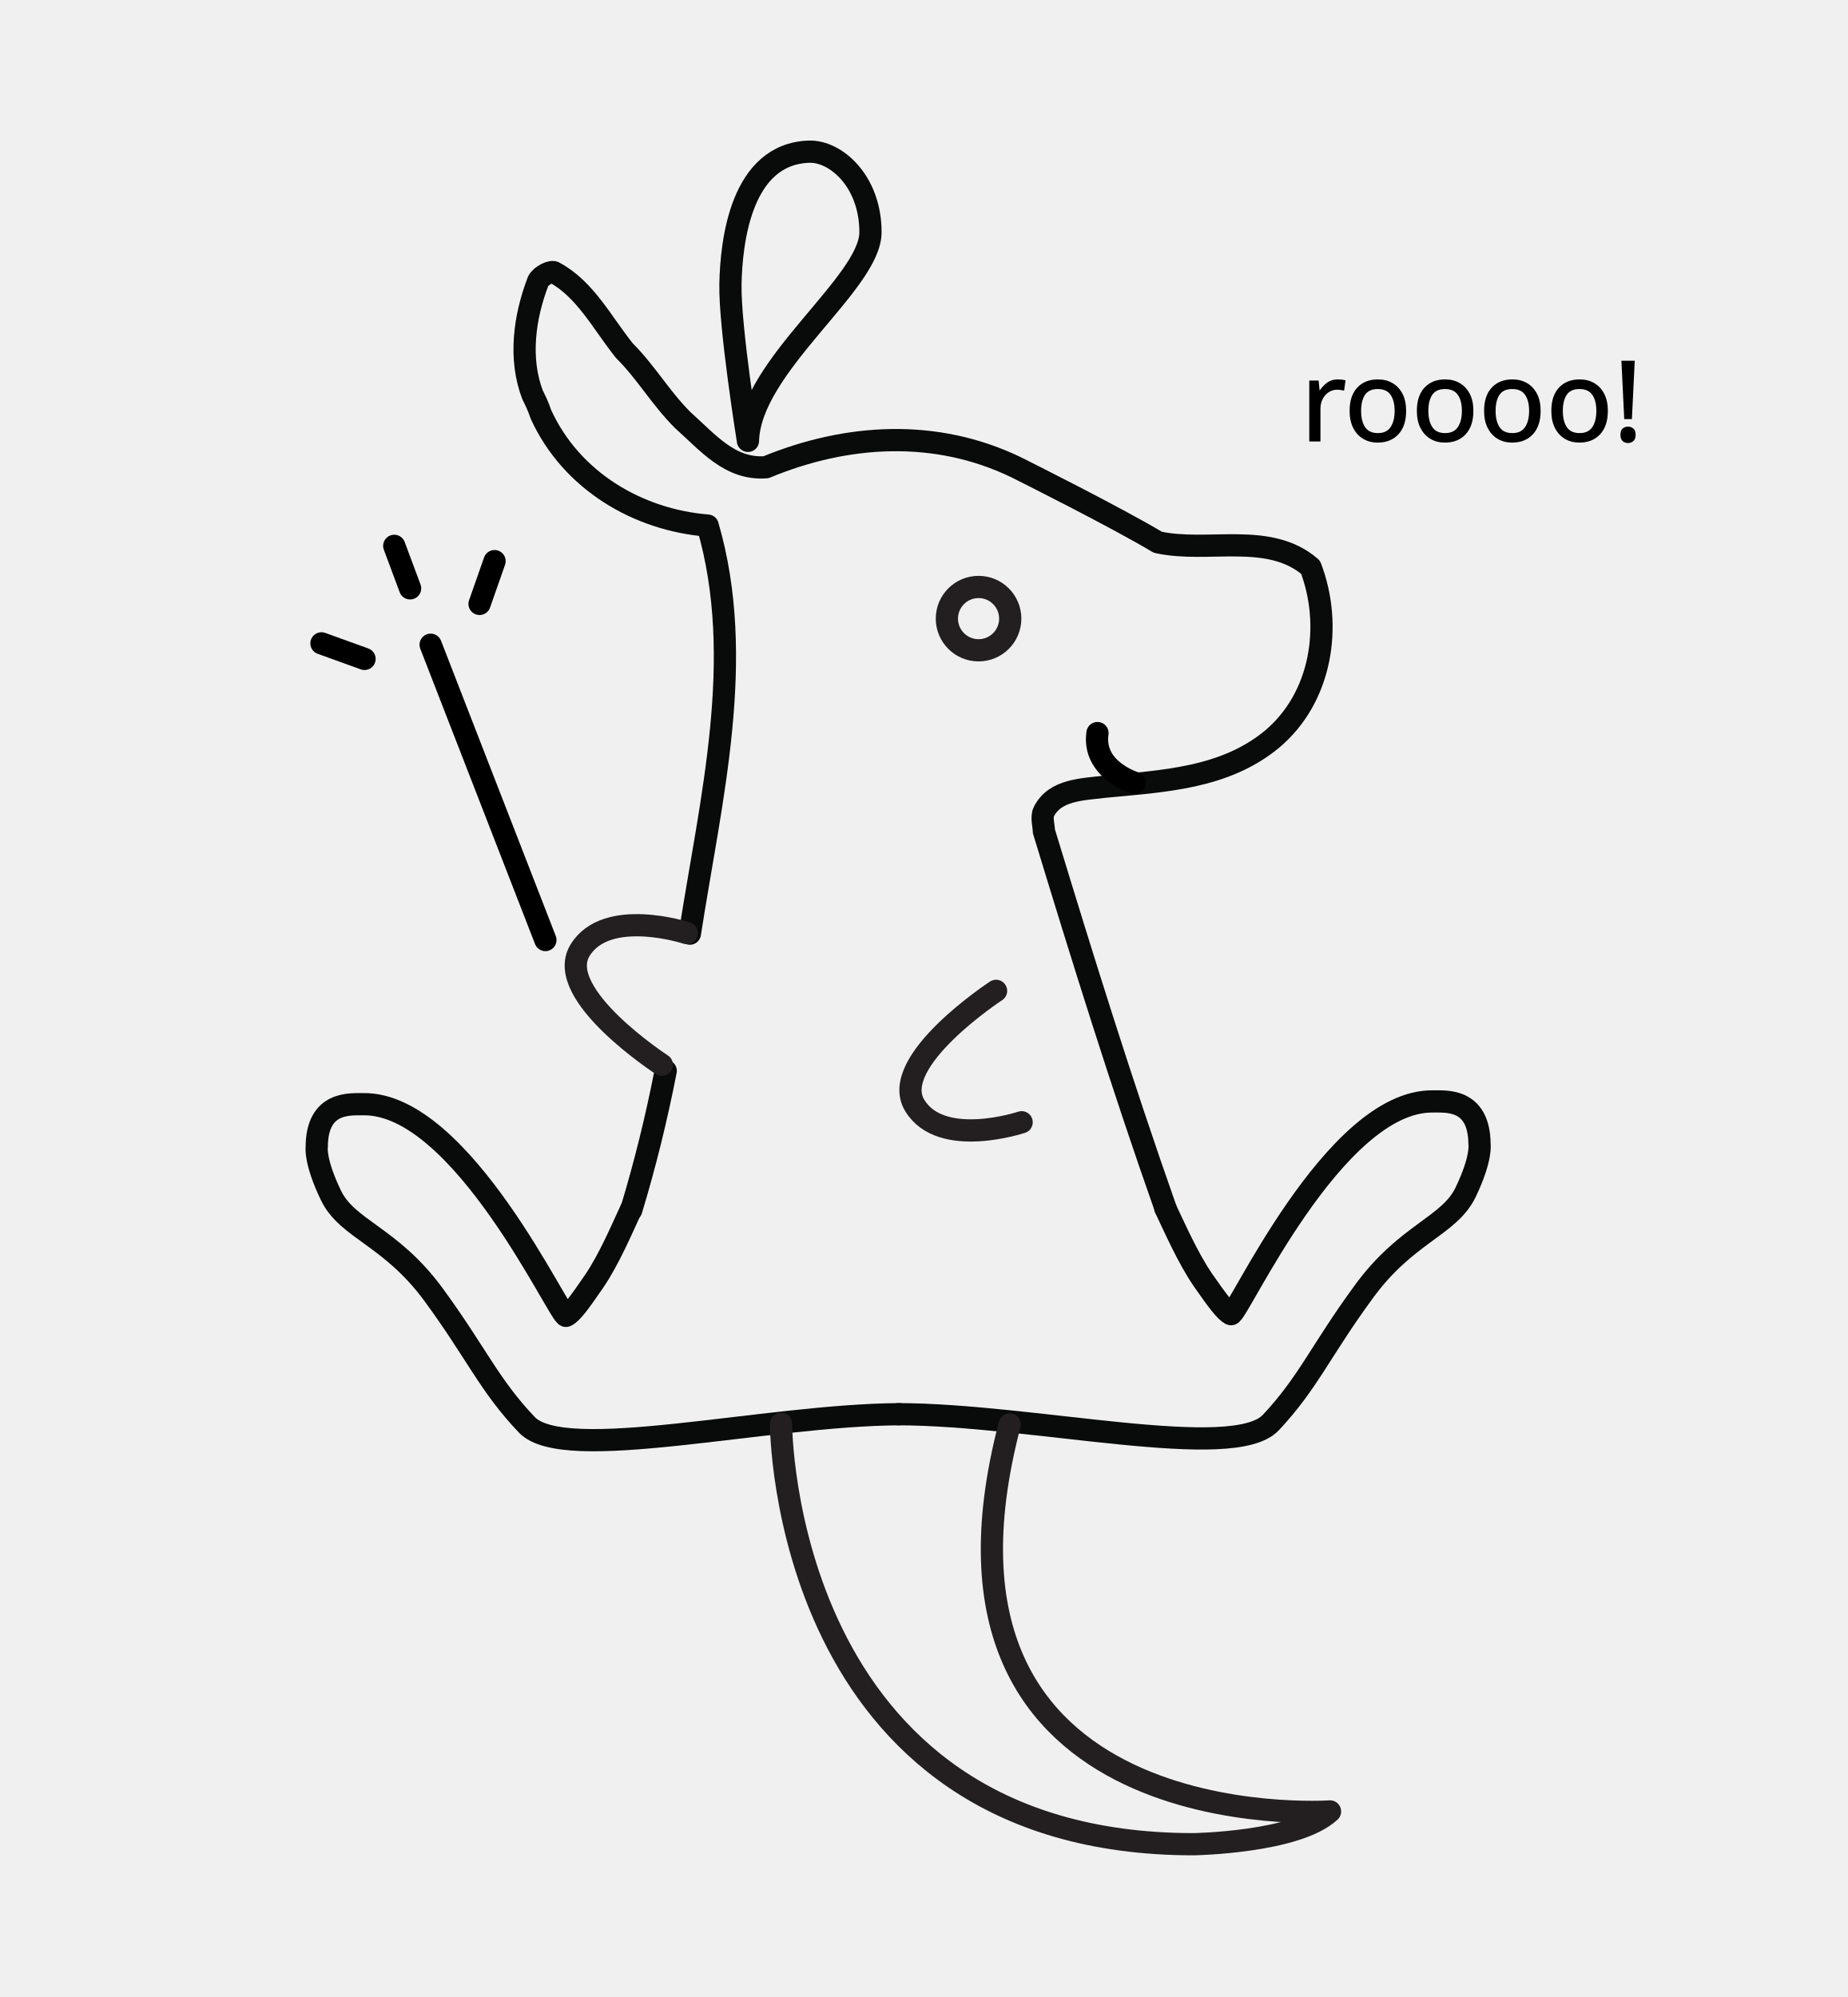
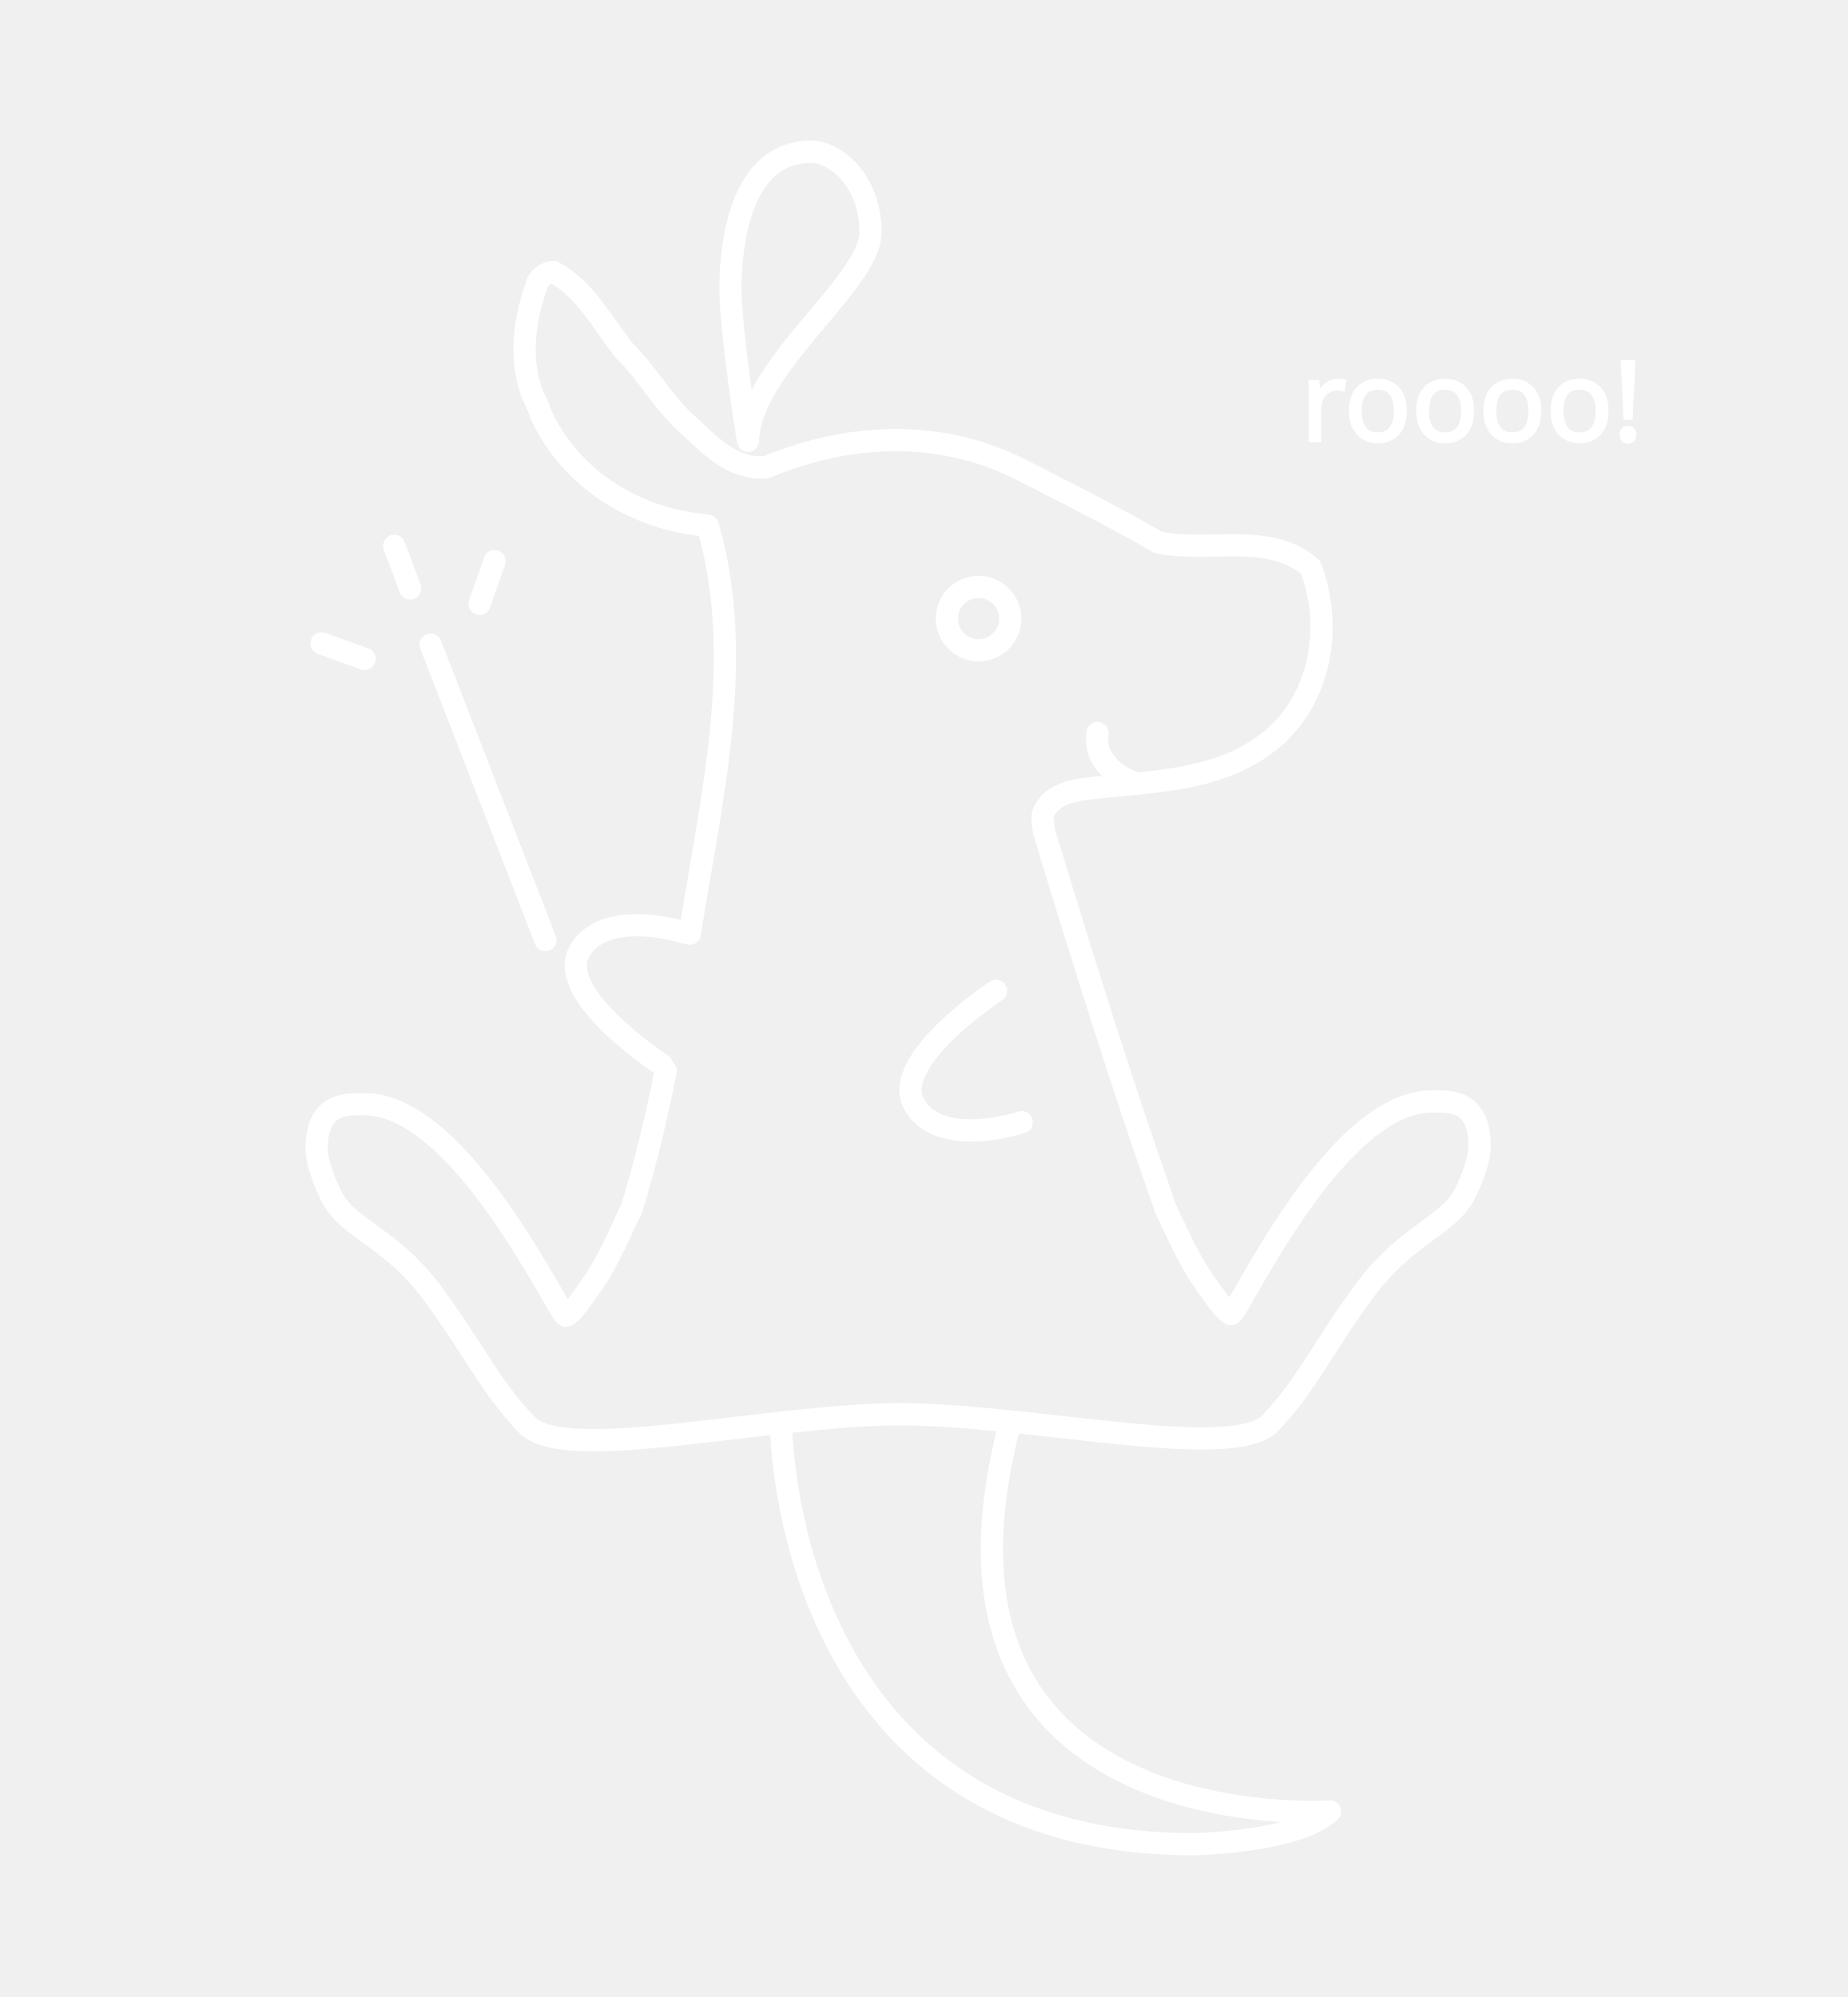
<svg xmlns="http://www.w3.org/2000/svg" version="1.1" id="Layer_1" x="0px" y="0px" viewBox="0 0 664.9 718.9" style="enable-background:new 0 0 664.9 718.9;" xml:space="preserve">
  <style type="text/css">
	.st0{display:none;}
	.st1{display:inline;fill:#2EC4FF;}
- 	.st2{fill:none;stroke:#090A0A;stroke-width:8;stroke-linecap:round;stroke-linejoin:round;stroke-miterlimit:10;}
- 	.st3{fill:none;stroke:#231F20;stroke-width:8;stroke-linecap:round;stroke-linejoin:round;stroke-miterlimit:10;}
- 	.st4{fill:#FFFFFF;stroke:#000000;stroke-width:8;stroke-linecap:round;stroke-linejoin:round;stroke-miterlimit:10;}
- 	.st5{fill:#FFFFFF;stroke:#000000;stroke-width:8;stroke-linecap:round;stroke-miterlimit:10;}
- 	.st6{stroke:#000000;stroke-width:0.5;stroke-miterlimit:10;}
- 	.st7{font-family:'Ubuntu-BoldItalic';}
- 	.st8{font-size:40px;}
+ 	.st2{fill:none;stroke:#FFFFFF;stroke-width:8;stroke-linecap:round;stroke-linejoin:round;stroke-miterlimit:10;}
+ 	.st3{fill:#FFFFFF;stroke:#FFFFFF;stroke-width:8;stroke-linecap:round;stroke-linejoin:round;stroke-miterlimit:10;}
+ 	.st4{fill:none;stroke:#FFFFFF;stroke-width:8;stroke-linecap:round;stroke-miterlimit:10;}
+ 	.st5{fill:#FFFFFF;stroke:#FFFFFF;stroke-miterlimit:10;}
+ 	.st6{font-family:'Ubuntu-BoldItalic';}
+ 	.st7{font-size:40px;}
</style>
  <g id="Roo" class="st0">
-     <path class="st1" d="M104,622c1.3-2.4,2.8-2.5,5-2c2.6,0.6,5.3,1.1,7.9,1.3c4.5,0.3,9,0.3,13.6,0.5c9.5,0.5,18.5-1.2,27.6-2.7   c1.5-0.2,3-0.5,4.6-0.6c6.9-0.5,12.9-2.8,18.8-5.4c3.7-1.7,7.9-3,11.1-5.1c6.1-4,12.5-8.1,17.3-12.9c8.1-8,14.7-16.8,20.3-26   c1.7-2.7,5.1-4.9,6.4-7.9c2.5-5.6,6.9-10.7,7.8-16.7c0.3-1.9,1.6-3.7,2-5.7c0.7-3.5,0.9-7.1,1.4-10.6c0.2-1.3,1.1-2.5,1.3-3.8   c0.2-1.3,0.1-2.7,0.1-4c0.2-6,1.1-12.1,0.6-18.1c-0.9-11.5-2.6-23-3.9-34.5c-0.2-2.1-0.3-4.3-0.4-6.4c-0.1-1.8-0.9-2.7-3.8-2.4   c-9,0.9-18.3,0.9-27.1,2.5c-11.8,2.1-23.8,2.8-35.7,3.8c-5,0.4-9.9,1.3-14.8,2c-5.7,0.9-10.7-0.9-13.6-5.1c-3-4.6-5.5-9.4-8.6-13.9   c-2.9-4.2-6.4-8.1-9.5-12.1c-4.6-6-8.9-12.1-13.5-18c-1.9-2.5-3.9-4.9-6.2-7.1c-8.4-8.2-17.3-16-25.2-24.4   c-4.4-4.6-8.2-9.9-10.4-15.3c-2.8-6.8-1.6-13.8,3.1-20.2c2.9-3.9,7.1-5.9,13.2-3.8c0.7,0.3,1.6,0.4,2.4,0.3   c6.5-0.2,10.1,3.2,13.6,6.3c6,5.3,11.8,10.9,17.2,16.6c3.5,3.7,6.2,8,9.2,12c7.2,9.4,14.4,18.7,21.5,28.1c2.4,3.1,4.7,6.3,7.4,9.9   c2.9-5.7,6-10.8,8-16.2c3.1-8.5,5.3-17.3,8.2-25.9c3.3-9.4,7.4-18.7,10.4-28.2c3.3-10.4,5.5-21,8.5-31.5   c3.9-13.6,8.3-27.2,12.1-40.9c1.7-6.4,1.9-13.1,3.5-19.5c2.6-10.1,3.2-20.3,3.6-30.5c0.4-10.8,1.9-21.5,2.3-32.2   c0.3-7.2-0.6-14.4-0.8-21.6c-0.3-7.3-0.5-14.6-0.8-21.8c-0.2-4.9-0.7-9.9-1.1-14.6c-4.7-0.8-9.6-1.1-14-2.4   c-6.8-2-14.1-3.9-19.7-7.2c-8.2-4.8-14.5-11.1-19.5-18.1c-9.5-13.2-11.9-27.2-8.7-41.9c0.7-3,0.5-6,1-9c0.4-2.9,1.1-5.8,2-8.6   c0.2-0.5,2.3-1.2,3.1-1c1.6,0.5,3,1.4,4.1,2.4c4.2,4,8.4,8.1,12.4,12.3c6.6,6.7,12.9,13.6,19.5,20.2c4.4,4.4,9.4,8.4,13.9,12.8   c4.1,3.9,7.8,8,11.7,12c0.1,0.1,0.2,0.3,0.3,0.5c4.3,6,9.3,7.2,17.5,4.1c13.1-5,27-7.2,41.8-6.4c4.5,0.3,9.1,0.3,13.6,0.6   c9.6,0.6,17.8,4.2,26.2,7.3c6.6,2.4,13.1,4.9,19.5,7.7c2.6,1.1,4.7,2.9,7,4.4c4.2,2.7,8.3,5.5,12.7,8.1c4.1,2.4,8.2,5,12.9,6.5   c5.1,1.7,10.9,2.6,16.5,3.3c9.4,1.1,19,1.4,28.4,2.8c5.1,0.7,11.2,1.4,13.7,5.6c1.3,2.3,1.8,5,2,7.6c0.4,4.4,1,8.9,0.3,13.3   c-0.8,5.3-2.5,10.6-4.3,15.9c-1.3,3.6-2.9,7.3-5.3,10.6c-4.9,7-11.4,13.2-20.9,17c-6.1,2.4-12.7,4.1-19.2,5.6   c-7.9,1.9-15.9,3.4-24,4.8c-4.2,0.7-8.5,0.9-12.8,1.3c-0.8,0.1-1.7,0-2.5,0c-7.8,0.3-8.6,1-7.2,6.6c3.3,13.3,6.4,26.5,10,39.8   c1.7,6.4,4.5,12.7,6.6,19.1c1.3,3.9,1.9,8,3.5,11.9c5.5,13.1,7.3,26.8,11.5,40.1c0.8,2.5,1.8,5,2.6,7.5c0.8,2.9,1.2,5.9,2.3,8.7   c2.4,6.2,5.1,12.4,7.6,18.6c3,7.4,5.7,14.8,10.7,21.7c2.7,3.7,4.4,7.8,6.7,11.7c1.1,1.8,2.7,3.5,4.1,5.2c0.4,0,0.8,0,1.2,0   c2.5-4.9,5-9.8,7.5-14.7c2.2-4.3,4-8.8,6.8-12.8c4.8-6.9,9.9-13.8,15.8-20.2c6.2-6.7,13.1-13,20.4-19c3-2.4,7.7-3.7,11.6-5.5   c1.9-0.8,3.9-1.7,6-2.2c6.6-1.6,11.9-0.3,16.1,3.8c3.1,3,4.5,6.1,3.5,9.9c-1,4-1.2,8.1-2,12.1c-1.6,7.5-7,13.6-13.5,19.3   c-6.4,5.7-13.4,11.1-19.1,17.1c-5.3,5.5-9.4,11.7-13.8,17.7c-7,9.4-13.8,18.8-20.6,28.2c-1,1.3-2,2.6-2.9,3.9   c-2.4,3.5-6.8,5-11.7,5.1c-7.4,0.2-14.9,0.1-22.3-0.3c-18.1-1.1-36.1-2.5-54.2-3.8c-0.5,0-0.9,0.1-1.8,0.2   c-0.5,5.3-1.3,10.6-1.6,15.9c-0.4,9.8-1,19.5-3.5,29.1c-2.4,9.3-4.1,18.7-6.8,28c-1.6,5.8-3.9,11.6-6.8,17.1   c-3.6,6.9-7.7,13.8-12.5,20.2c-4.4,5.8-10.2,11-15.1,16.6c-5.3,6-13.3,10.1-19.9,15.2c-4.4,3.4-9,6.7-13.7,9.9   c-1.9,1.3-4.3,2.1-6.6,3.1c-7,3-14,6-21.2,8.8c-6.3,2.5-12.6,4.9-19.1,6.9c-14.5,4.6-29.7,6.7-45.6,5.8c-5.6-0.3-11.2,0.2-16.8,0.3   c-2.9,0.1-5.7-0.1-7.8-1.9c-0.6-0.5-1.6-0.8-2.5-1c-4.8-1.3-9.8-2.2-14.3-3.8C114.2,627.1,109.1,624.4,104,622z M219.8,133.4   c0.4,0.1,0.8,0.1,1.2,0.2c0.5,4.7,1.1,9.4,1.4,14.2c0.3,3.7,0.1,7.5,0.4,11.2c0.5,7.5,1.3,15,1.7,22.5c0.3,4.3,0,8.7,0.1,13   c0,2,0.4,4.1,0.3,6.1c-0.4,4.2-5.4,53.2-6.2,56.9c-1.2,5.7-2.8,11.3-4,17c-1.3,5.7-1.9,11.6-3.5,17.2c-3.3,11.6-7.1,23.2-10.5,34.8   c-1.4,4.6-2.2,9.3-3.7,13.8c-2.7,8.4-5.6,16.7-8.4,25.1c-1.5,4.5-2.6,9.1-4,13.7c-0.9,3.1-2.6,6.2-2.8,9.3   c-0.3,4.4-2.4,8.4-4.1,12.4c-2.1,4.8-4.5,9.4-6.6,14.2c-1.5,3.3-2.6,6.7-3.9,10.1c-0.3,0.1-0.7,0.1-1,0.2c-0.9-1.3-1.7-2.6-2.6-3.8   c-3.7-5-7.5-10-11.2-15c-6.2-8.2-12.6-16.4-18.8-24.7c-7.5-10-15.4-19.8-26.7-27.8c-5.2-3.7-11.4-5.8-18.6-5.5   c-1.8,0.1-4.2,1.1-5.3,2.2c-5.5,5.7-6.1,12.2-4.6,18.9c0.5,2.4,1.8,4.8,3.4,6.9c3,3.8,6.5,7.3,9.8,11c2.6,2.8,5.1,5.7,8,8.4   c3.3,3,6.9,5.8,10.3,8.7c5.5,4.8,10.3,9.8,13.8,15.7c3,5.1,7.4,9.6,11,14.6c5.6,7.8,11,15.7,16.4,23.7c3.2,4.8,6.6,6.4,13.7,5.5   c5.4-0.6,10.6-2.1,15.9-2.6c9.3-0.9,18.8-1.3,28.2-2.2c5.8-0.5,11.5-1.6,17.2-2.1c11.3-1,22.7-1.8,34-2.6c3.9-0.3,7.9-0.6,11.8-0.6   c9.6,0,19.1,0.2,28.7,0.4c7.1,0.1,14.2,0.1,21.3,0.5c6.3,0.4,12.5,1.3,18.8,1.8c9.8,0.8,19.6,1.6,29.4,2.3   c14.3,0.9,28.6,2.1,43,1.3c4.3-0.2,8-1.3,10.2-4.2c2.1-2.7,4-5.4,6-8.1c4.2-6,8.2-12,12.5-17.9c3.9-5.4,7.6-10.8,12-16   c4.6-5.5,9.7-10.7,14.9-15.8c4.3-4.2,9.6-7.9,13.9-12.1c7.6-7.3,9.2-16.2,11.2-24.9c0.6-2.6,0-5.6-1.4-8   c-3.2-5.3-12.6-7.5-20.2-4.8c-8,2.8-14.9,6.8-20.1,12.3c-1.9,2-3.8,4.1-6.2,5.8c-5.3,3.5-8.5,8.1-11.6,12.6   c-2.7,4-4.9,8.2-7.4,12.3c-4.1,6.8-8.4,13.4-12.4,20.2c-1.8,3.1-2.9,6.4-4.5,9.5c-0.9,1.8-2.1,2.7-4.1,0.5c-1.9-2.1-4.4-3.9-6-6.2   c-3-4.4-5.7-9-8.1-13.6c-3.7-7.2-7.3-14.4-10.5-21.7c-2.6-5.9-4.7-12-6.5-18c-2.5-8.3-4.4-16.7-6.9-25c-3.1-10.1-6.6-20.1-9.9-30.2   c-2.2-6.8-4.1-13.7-6.1-20.6c-2.1-7.2-4.4-14.3-6.4-21.5c-1.8-6.2-3.4-12.5-5.1-18.8c-1.3-4.8-2.5-9.6-3.7-14.4   c-0.6-2.6,0.8-4.5,3.5-4.7c4-0.2,8.1-0.2,12.2-0.6c7.9-0.8,15.8-1.5,23.5-2.7c6.7-1.1,13.2-2.7,19.8-4.3c12.2-3,22.4-8.5,28.5-16.7   c4.9-6.7,7.6-14.4,10.1-21.8c2.5-7.5,1.3-15.2,0.4-22.8c-0.4-3.7-2.1-6.9-7.2-8.1c-5.5-1.2-11.2-2.3-16.9-2.8   c-9.7-0.8-19.4-1-28.9-3.1c-11-2.4-18.6-8.2-27-13.2c-8.5-5.1-16.7-10.3-26.9-13.6c-7-2.2-13.6-5-20.6-7.1c-3.3-1-7.2-1.1-10.9-1.3   c-7.6-0.5-15.2-1.4-22.7-0.9c-7.4,0.5-14.6,2.3-21.8,4c-4.6,1.1-8.8,2.9-13.2,4.5c-2.3,0.8-7.3,0.4-9.3-0.9   c-6.1-3.9-10.5-8.8-14.7-13.9c-2.2-2.6-5-4.9-7.4-7.4c-6.3-6.6-12.4-13.3-18.8-19.9c-3.2-3.3-6.8-6.4-10.2-9.5   c-5-4.7-10.1-9.4-15.4-14.4c-0.7,1.9-1.5,3.3-1.7,4.7c-0.9,5.9-2,11.9-2.4,17.8c-0.4,6.1-0.8,12.3,0.2,18.3c1.4,8.3,6,16,12.8,22.5   c7.1,6.8,14.6,13.7,26.7,16.1c0.6,0.1,1.2,0.6,1.8,0.8c3.2,0.9,6.5,1.9,9.8,2.7c1.3,0.3,3,0,4.1,0.5   C216.3,135.3,218.1,135,219.8,133.4z M117,624.5c0,0.4,0,0.7,0,1.1c7.4,3.5,16,4.9,24.3,6.2c8.2,1.3,16.8,1.5,25.3,1.8   c10.2,0.3,20.4-0.2,30.2-3c7-2,14-3.7,21.1-5.6c0.4-0.1,0.9-0.3,1.3-0.5c4-1.8,7.9-3.6,12-5.3c4.3-1.8,9.1-3.2,13.1-5.4   c6.7-3.8,12.7-8.1,19.2-12.1c9.1-5.7,18.1-11.4,24.9-18.8c4.9-5.3,10.6-10.4,14.6-16.1c4.6-6.6,8.2-13.6,11.5-20.6   c5-10.6,8.7-21.6,10.4-32.8c1.6-10.1,2.6-20.2,3.6-30.4c0.7-7.6,1-15.2,1.5-22.8c0.1-1.6-0.5-2.5-2.9-2.5   c-5.1-0.1-10.2-0.3-15.3-0.5c-1.9-0.1-3.8-0.3-5.7-0.3c-13.4,0.2-26.7,0.4-40,0.6c-5,0.1-10,0.1-15,0.2c-1.7,0-2.6,0.4-2.5,1.9   c0.4,4.4,0.7,8.8,1,13.3c0.9,13,1.8,26.1,2.5,39.1c0.7,12.4-1.7,24.6-6.7,36.5c-2.2,5.3-4.6,10.7-7.8,15.7   c-4.4,6.8-9.8,13.2-14.7,19.7c-6.5,8.8-13.9,17.1-24.7,23.3c-5.1,2.9-9.3,6.4-15.5,8.5c-9.2,3.2-19.1,4.1-28.6,6.1   c-2.7,0.6-5.6,0.3-8.4,0.5c-7.4,0.4-14.8,0.9-22.1,1.4C121.2,623.7,119.1,624.2,117,624.5z" />
-     <path class="st1" d="M231.4,107.3c-0.9-2.4-1.8-4-2.1-5.6c-1.4-7.5-3.2-15.1-3.7-22.6c-0.7-9.5-0.7-19-0.1-28.5   c0.3-5.4,2.2-10.8,3.7-16.2c1.5-5.4,3.5-10.8,5.1-16.2c1.1-3.6,4.7-5.8,8.4-7.6c5.9-2.9,16.7-1.5,22,1.9   c10.3,6.7,12.4,15.4,9.8,24.6c-1.2,4.3-4.7,8.2-7.5,12.2c-3.2,4.4-6.6,8.7-10.2,13c-10.1,12.3-14.9,26.2-21,39.7   C235,103.7,233.3,105.1,231.4,107.3z M231.5,102.2c0.3,0,0.7,0,1,0.1c1.9-3.6,3.7-7.2,5.6-10.7c3.5-6.9,6.4-14,10.6-20.6   c6.8-10.5,14.4-20.7,21.9-31c5.4-7.5,3.1-18.7-5.7-25.1c-2.5-1.8-6.5-3.3-9.9-3.4c-7.6-0.2-13.7,2.8-16.7,8   c-2.9,4.8-4.8,10-6.7,15.1c-3.5,9.5-4.6,19.2-4.5,29c0.1,10.1,1.1,20.2,2,30.2C229.4,96.6,230.7,99.4,231.5,102.2z" />
+     <path class="st1" d="M104,622c1.3-2.4,2.8-2.5,5-2c2.6,0.6,5.3,1.1,7.9,1.3c4.5,0.3,9,0.3,13.6,0.5c9.5,0.5,18.5-1.2,27.6-2.7   c1.5-0.2,3-0.5,4.6-0.6c6.9-0.5,12.9-2.8,18.8-5.4c3.7-1.7,7.9-3,11.1-5.1c6.1-4,12.5-8.1,17.3-12.9c8.1-8,14.7-16.8,20.3-26   c1.7-2.7,5.1-4.9,6.4-7.9c2.5-5.6,6.9-10.7,7.8-16.7c0.3-1.9,1.6-3.7,2-5.7c0.7-3.5,0.9-7.1,1.4-10.6c0.2-1.3,1.1-2.5,1.3-3.8   s0.1-2.7,0.1-4c0.2-6,1.1-12.1,0.6-18.1c-0.9-11.5-2.6-23-3.9-34.5c-0.2-2.1-0.3-4.3-0.4-6.4c-0.1-1.8-0.9-2.7-3.8-2.4   c-9,0.9-18.3,0.9-27.1,2.5c-11.8,2.1-23.8,2.8-35.7,3.8c-5,0.4-9.9,1.3-14.8,2c-5.7,0.9-10.7-0.9-13.6-5.1c-3-4.6-5.5-9.4-8.6-13.9   c-2.9-4.2-6.4-8.1-9.5-12.1c-4.6-6-8.9-12.1-13.5-18c-1.9-2.5-3.9-4.9-6.2-7.1c-8.4-8.2-17.3-16-25.2-24.4   c-4.4-4.6-8.2-9.9-10.4-15.3c-2.8-6.8-1.6-13.8,3.1-20.2c2.9-3.9,7.1-5.9,13.2-3.8c0.7,0.3,1.6,0.4,2.4,0.3   c6.5-0.2,10.1,3.2,13.6,6.3c6,5.3,11.8,10.9,17.2,16.6c3.5,3.7,6.2,8,9.2,12c7.2,9.4,14.4,18.7,21.5,28.1c2.4,3.1,4.7,6.3,7.4,9.9   c2.9-5.7,6-10.8,8-16.2c3.1-8.5,5.3-17.3,8.2-25.9c3.3-9.4,7.4-18.7,10.4-28.2c3.3-10.4,5.5-21,8.5-31.5   c3.9-13.6,8.3-27.2,12.1-40.9c1.7-6.4,1.9-13.1,3.5-19.5c2.6-10.1,3.2-20.3,3.6-30.5c0.4-10.8,1.9-21.5,2.3-32.2   c0.3-7.2-0.6-14.4-0.8-21.6c-0.3-7.3-0.5-14.6-0.8-21.8c-0.2-4.9-0.7-9.9-1.1-14.6c-4.7-0.8-9.6-1.1-14-2.4   c-6.8-2-14.1-3.9-19.7-7.2c-8.2-4.8-14.5-11.1-19.5-18.1c-9.5-13.2-11.9-27.2-8.7-41.9c0.7-3,0.5-6,1-9c0.4-2.9,1.1-5.8,2-8.6   c0.2-0.5,2.3-1.2,3.1-1c1.6,0.5,3,1.4,4.1,2.4c4.2,4,8.4,8.1,12.4,12.3c6.6,6.7,12.9,13.6,19.5,20.2c4.4,4.4,9.4,8.4,13.9,12.8   c4.1,3.9,7.8,8,11.7,12c0.1,0.1,0.2,0.3,0.3,0.5c4.3,6,9.3,7.2,17.5,4.1c13.1-5,27-7.2,41.8-6.4c4.5,0.3,9.1,0.3,13.6,0.6   c9.6,0.6,17.8,4.2,26.2,7.3c6.6,2.4,13.1,4.9,19.5,7.7c2.6,1.1,4.7,2.9,7,4.4c4.2,2.7,8.3,5.5,12.7,8.1c4.1,2.4,8.2,5,12.9,6.5   c5.1,1.7,10.9,2.6,16.5,3.3c9.4,1.1,19,1.4,28.4,2.8c5.1,0.7,11.2,1.4,13.7,5.6c1.3,2.3,1.8,5,2,7.6c0.4,4.4,1,8.9,0.3,13.3   c-0.8,5.3-2.5,10.6-4.3,15.9c-1.3,3.6-2.9,7.3-5.3,10.6c-4.9,7-11.4,13.2-20.9,17c-6.1,2.4-12.7,4.1-19.2,5.6   c-7.9,1.9-15.9,3.4-24,4.8c-4.2,0.7-8.5,0.9-12.8,1.3c-0.8,0.1-1.7,0-2.5,0c-7.8,0.3-8.6,1-7.2,6.6c3.3,13.3,6.4,26.5,10,39.8   c1.7,6.4,4.5,12.7,6.6,19.1c1.3,3.9,1.9,8,3.5,11.9c5.5,13.1,7.3,26.8,11.5,40.1c0.8,2.5,1.8,5,2.6,7.5c0.8,2.9,1.2,5.9,2.3,8.7   c2.4,6.2,5.1,12.4,7.6,18.6c3,7.4,5.7,14.8,10.7,21.7c2.7,3.7,4.4,7.8,6.7,11.7c1.1,1.8,2.7,3.5,4.1,5.2c0.4,0,0.8,0,1.2,0   c2.5-4.9,5-9.8,7.5-14.7c2.2-4.3,4-8.8,6.8-12.8c4.8-6.9,9.9-13.8,15.8-20.2c6.2-6.7,13.1-13,20.4-19c3-2.4,7.7-3.7,11.6-5.5   c1.9-0.8,3.9-1.7,6-2.2c6.6-1.6,11.9-0.3,16.1,3.8c3.1,3,4.5,6.1,3.5,9.9c-1,4-1.2,8.1-2,12.1c-1.6,7.5-7,13.6-13.5,19.3   c-6.4,5.7-13.4,11.1-19.1,17.1c-5.3,5.5-9.4,11.7-13.8,17.7c-7,9.4-13.8,18.8-20.6,28.2c-1,1.3-2,2.6-2.9,3.9   c-2.4,3.5-6.8,5-11.7,5.1c-7.4,0.2-14.9,0.1-22.3-0.3c-18.1-1.1-36.1-2.5-54.2-3.8c-0.5,0-0.9,0.1-1.8,0.2   c-0.5,5.3-1.3,10.6-1.6,15.9c-0.4,9.8-1,19.5-3.5,29.1c-2.4,9.3-4.1,18.7-6.8,28c-1.6,5.8-3.9,11.6-6.8,17.1   c-3.6,6.9-7.7,13.8-12.5,20.2c-4.4,5.8-10.2,11-15.1,16.6c-5.3,6-13.3,10.1-19.9,15.2c-4.4,3.4-9,6.7-13.7,9.9   c-1.9,1.3-4.3,2.1-6.6,3.1c-7,3-14,6-21.2,8.8c-6.3,2.5-12.6,4.9-19.1,6.9c-14.5,4.6-29.7,6.7-45.6,5.8c-5.6-0.3-11.2,0.2-16.8,0.3   c-2.9,0.1-5.7-0.1-7.8-1.9c-0.6-0.5-1.6-0.8-2.5-1c-4.8-1.3-9.8-2.2-14.3-3.8C114.2,627.1,109.1,624.4,104,622z M219.8,133.4   c0.4,0.1,0.8,0.1,1.2,0.2c0.5,4.7,1.1,9.4,1.4,14.2c0.3,3.7,0.1,7.5,0.4,11.2c0.5,7.5,1.3,15,1.7,22.5c0.3,4.3,0,8.7,0.1,13   c0,2,0.4,4.1,0.3,6.1c-0.4,4.2-5.4,53.2-6.2,56.9c-1.2,5.7-2.8,11.3-4,17c-1.3,5.7-1.9,11.6-3.5,17.2c-3.3,11.6-7.1,23.2-10.5,34.8   c-1.4,4.6-2.2,9.3-3.7,13.8c-2.7,8.4-5.6,16.7-8.4,25.1c-1.5,4.5-2.6,9.1-4,13.7c-0.9,3.1-2.6,6.2-2.8,9.3   c-0.3,4.4-2.4,8.4-4.1,12.4c-2.1,4.8-4.5,9.4-6.6,14.2c-1.5,3.3-2.6,6.7-3.9,10.1c-0.3,0.1-0.7,0.1-1,0.2c-0.9-1.3-1.7-2.6-2.6-3.8   c-3.7-5-7.5-10-11.2-15c-6.2-8.2-12.6-16.4-18.8-24.7c-7.5-10-15.4-19.8-26.7-27.8c-5.2-3.7-11.4-5.8-18.6-5.5   c-1.8,0.1-4.2,1.1-5.3,2.2c-5.5,5.7-6.1,12.2-4.6,18.9c0.5,2.4,1.8,4.8,3.4,6.9c3,3.8,6.5,7.3,9.8,11c2.6,2.8,5.1,5.7,8,8.4   c3.3,3,6.9,5.8,10.3,8.7c5.5,4.8,10.3,9.8,13.8,15.7c3,5.1,7.4,9.6,11,14.6c5.6,7.8,11,15.7,16.4,23.7c3.2,4.8,6.6,6.4,13.7,5.5   c5.4-0.6,10.6-2.1,15.9-2.6c9.3-0.9,18.8-1.3,28.2-2.2c5.8-0.5,11.5-1.6,17.2-2.1c11.3-1,22.7-1.8,34-2.6c3.9-0.3,7.9-0.6,11.8-0.6   c9.6,0,19.1,0.2,28.7,0.4c7.1,0.1,14.2,0.1,21.3,0.5c6.3,0.4,12.5,1.3,18.8,1.8c9.8,0.8,19.6,1.6,29.4,2.3   c14.3,0.9,28.6,2.1,43,1.3c4.3-0.2,8-1.3,10.2-4.2c2.1-2.7,4-5.4,6-8.1c4.2-6,8.2-12,12.5-17.9c3.9-5.4,7.6-10.8,12-16   c4.6-5.5,9.7-10.7,14.9-15.8c4.3-4.2,9.6-7.9,13.9-12.1c7.6-7.3,9.2-16.2,11.2-24.9c0.6-2.6,0-5.6-1.4-8   c-3.2-5.3-12.6-7.5-20.2-4.8c-8,2.8-14.9,6.8-20.1,12.3c-1.9,2-3.8,4.1-6.2,5.8c-5.3,3.5-8.5,8.1-11.6,12.6   c-2.7,4-4.9,8.2-7.4,12.3c-4.1,6.8-8.4,13.4-12.4,20.2c-1.8,3.1-2.9,6.4-4.5,9.5c-0.9,1.8-2.1,2.7-4.1,0.5c-1.9-2.1-4.4-3.9-6-6.2   c-3-4.4-5.7-9-8.1-13.6c-3.7-7.2-7.3-14.4-10.5-21.7c-2.6-5.9-4.7-12-6.5-18c-2.5-8.3-4.4-16.7-6.9-25c-3.1-10.1-6.6-20.1-9.9-30.2   c-2.2-6.8-4.1-13.7-6.1-20.6c-2.1-7.2-4.4-14.3-6.4-21.5c-1.8-6.2-3.4-12.5-5.1-18.8c-1.3-4.8-2.5-9.6-3.7-14.4   c-0.6-2.6,0.8-4.5,3.5-4.7c4-0.2,8.1-0.2,12.2-0.6c7.9-0.8,15.8-1.5,23.5-2.7c6.7-1.1,13.2-2.7,19.8-4.3c12.2-3,22.4-8.5,28.5-16.7   c4.9-6.7,7.6-14.4,10.1-21.8c2.5-7.5,1.3-15.2,0.4-22.8c-0.4-3.7-2.1-6.9-7.2-8.1c-5.5-1.2-11.2-2.3-16.9-2.8   c-9.7-0.8-19.4-1-28.9-3.1c-11-2.4-18.6-8.2-27-13.2c-8.5-5.1-16.7-10.3-26.9-13.6c-7-2.2-13.6-5-20.6-7.1c-3.3-1-7.2-1.1-10.9-1.3   c-7.6-0.5-15.2-1.4-22.7-0.9c-7.4,0.5-14.6,2.3-21.8,4c-4.6,1.1-8.8,2.9-13.2,4.5c-2.3,0.8-7.3,0.4-9.3-0.9   c-6.1-3.9-10.5-8.8-14.7-13.9c-2.2-2.6-5-4.9-7.4-7.4c-6.3-6.6-12.4-13.3-18.8-19.9c-3.2-3.3-6.8-6.4-10.2-9.5   c-5-4.7-10.1-9.4-15.4-14.4c-0.7,1.9-1.5,3.3-1.7,4.7c-0.9,5.9-2,11.9-2.4,17.8c-0.4,6.1-0.8,12.3,0.2,18.3c1.4,8.3,6,16,12.8,22.5   c7.1,6.8,14.6,13.7,26.7,16.1c0.6,0.1,1.2,0.6,1.8,0.8c3.2,0.9,6.5,1.9,9.8,2.7c1.3,0.3,3,0,4.1,0.5   C216.3,135.3,218.1,135,219.8,133.4z M117,624.5c0,0.4,0,0.7,0,1.1c7.4,3.5,16,4.9,24.3,6.2c8.2,1.3,16.8,1.5,25.3,1.8   c10.2,0.3,20.4-0.2,30.2-3c7-2,14-3.7,21.1-5.6c0.4-0.1,0.9-0.3,1.3-0.5c4-1.8,7.9-3.6,12-5.3c4.3-1.8,9.1-3.2,13.1-5.4   c6.7-3.8,12.7-8.1,19.2-12.1c9.1-5.7,18.1-11.4,24.9-18.8c4.9-5.3,10.6-10.4,14.6-16.1c4.6-6.6,8.2-13.6,11.5-20.6   c5-10.6,8.7-21.6,10.4-32.8c1.6-10.1,2.6-20.2,3.6-30.4c0.7-7.6,1-15.2,1.5-22.8c0.1-1.6-0.5-2.5-2.9-2.5   c-5.1-0.1-10.2-0.3-15.3-0.5c-1.9-0.1-3.8-0.3-5.7-0.3c-13.4,0.2-26.7,0.4-40,0.6c-5,0.1-10,0.1-15,0.2c-1.7,0-2.6,0.4-2.5,1.9   c0.4,4.4,0.7,8.8,1,13.3c0.9,13,1.8,26.1,2.5,39.1c0.7,12.4-1.7,24.6-6.7,36.5c-2.2,5.3-4.6,10.7-7.8,15.7   c-4.4,6.8-9.8,13.2-14.7,19.7c-6.5,8.8-13.9,17.1-24.7,23.3c-5.1,2.9-9.3,6.4-15.5,8.5c-9.2,3.2-19.1,4.1-28.6,6.1   c-2.7,0.6-5.6,0.3-8.4,0.5c-7.4,0.4-14.8,0.9-22.1,1.4C121.2,623.7,119.1,624.2,117,624.5z" />
+     <path class="st1" d="M231.4,107.3c-0.9-2.4-1.8-4-2.1-5.6c-1.4-7.5-3.2-15.1-3.7-22.6c-0.7-9.5-0.7-19-0.1-28.5   c0.3-5.4,2.2-10.8,3.7-16.2s3.5-10.8,5.1-16.2c1.1-3.6,4.7-5.8,8.4-7.6c5.9-2.9,16.7-1.5,22,1.9c10.3,6.7,12.4,15.4,9.8,24.6   c-1.2,4.3-4.7,8.2-7.5,12.2c-3.2,4.4-6.6,8.7-10.2,13c-10.1,12.3-14.9,26.2-21,39.7C235,103.7,233.3,105.1,231.4,107.3z    M231.5,102.2c0.3,0,0.7,0,1,0.1c1.9-3.6,3.7-7.2,5.6-10.7c3.5-6.9,6.4-14,10.6-20.6c6.8-10.5,14.4-20.7,21.9-31   c5.4-7.5,3.1-18.7-5.7-25.1c-2.5-1.8-6.5-3.3-9.9-3.4c-7.6-0.2-13.7,2.8-16.7,8c-2.9,4.8-4.8,10-6.7,15.1c-3.5,9.5-4.6,19.2-4.5,29   c0.1,10.1,1.1,20.2,2,30.2C229.4,96.6,230.7,99.4,231.5,102.2z" />
    <path class="st1" d="M262.4,299.4c0.5,1.3,1,1.8,1,2.4c-0.4,9.5-0.8,19-5.1,28c-1.5,3.1-4.7,6-7.8,8.4c-3.4,2.6-11,2.1-14.8-0.6   c-4.2-2.9-7.5-6.1-10-10.1c-2.2-3.4-2.7-6.7-3.6-10.1c-0.1-0.4,0.2-0.8,1.1-1.3c0.3,0.7,0.9,1.4,1,2.2c0.5,5.2,3.5,9.6,8.2,13.4   c0.8,0.6,1.4,1.4,2.1,2.2c0.9,1,1.7,2.6,2.9,2.8c3.1,0.6,6.3,0.6,9.5,0.7c0.8,0,1.8-0.8,2.5-1.4c8.5-7.6,11.1-16.6,11.2-26.2   c0-2.6,0-5.1,0.3-7.7C260.6,301.3,261.5,300.7,262.4,299.4z" />
    <path class="st1" d="M299.6,298.6c0.6,1.4,1.6,2.8,1.9,4.2c1.3,7.9,2,15.9,3.9,23.7c0.8,3.2,3.7,6.2,6.2,9.1   c3.1,3.5,10.2,3.1,14.2,0.1c7.5-5.8,9.3-13.4,13.3-20.4c0.5-0.9,1-1.7,1.6-2.5c0.4,0.1,0.8,0.2,1.2,0.3c-0.8,2-1.4,4.1-2.4,6   c-1.8,3.5-3.7,6.9-5.6,10.3c-2.3,4.2-5.6,7.7-11.1,10c-5.9,2.4-12.1,1.1-14.9-3.4c-4.2-6.7-6.4-13.7-7-21   c-0.3-4.3-1.6-8.6-2.4-12.9c-0.2-1-0.2-2.1-0.3-3.1C298.6,298.8,299.1,298.7,299.6,298.6z" />
-     <path class="st1" d="M277.8,158.9c-0.1-4.2,2.6-6.8,7.4-9.1c4.1-1.9,6.9-0.8,10.5,0.3c3.6,1.1,4.7,3.2,5.5,5.7   c1.4,4.8-1,8.8-4.7,12.4c-2.6,2.6-13.1,2-15.2-0.8c-1.9-2.6-2.9-5.4-4.4-8.2C277.2,159.1,277.5,159,277.8,158.9z M298.8,159.2   c0-4.4-0.3-4.9-3.4-6.9c-2.9-1.8-9.3-1.9-11.3-0.2c-3,2.5-4.1,5.4-4.1,8.7c-0.1,3.4,3,5.1,6.2,6.5c1.7,0.7,5.1,0.9,6.4,0.1   C296.3,165.3,299.9,162.8,298.8,159.2z" />
+     <path class="st1" d="M277.8,158.9c-0.1-4.2,2.6-6.8,7.4-9.1c4.1-1.9,6.9-0.8,10.5,0.3s4.7,3.2,5.5,5.7c1.4,4.8-1,8.8-4.7,12.4   c-2.6,2.6-13.1,2-15.2-0.8c-1.9-2.6-2.9-5.4-4.4-8.2C277.2,159.1,277.5,159,277.8,158.9z M298.8,159.2c0-4.4-0.3-4.9-3.4-6.9   c-2.9-1.8-9.3-1.9-11.3-0.2c-3,2.5-4.1,5.4-4.1,8.7c-0.1,3.4,3,5.1,6.2,6.5c1.7,0.7,5.1,0.9,6.4,0.1   C296.3,165.3,299.9,162.8,298.8,159.2z" />
  </g>
  <g id="Bottom">
-     <path class="st2" d="M323.3,509.1c48.7,0.1,120.6,17.4,134.1,3s18-26,33.4-47c15.3-21.1,30.8-23.6,36.7-35.9   c5.9-12.3,5-17.3,5-17.3c-0.1-16.8-12.4-15.3-16.8-15.4c-35.7-0.4-70.6,77.8-72.7,76.6s-4.6-4.5-10.1-12.4   c-5.4-7.9-10.2-18.9-13.5-25.8" />
-     <path class="st2" d="M323.7,509.1c-48.7,0.3-120.5,18.1-134.1,3.8C176,498.6,171.4,487,156,466s-31-23.4-36.9-35.7   s-5.1-17.3-5.1-17.3c0-16.8,12.3-15.4,16.7-15.5c35.7-0.6,71.1,77.5,73.1,76.2c2.1-1.2,4.6-4.5,10-12.4c5.4-7.9,10.1-19,13.3-25.9" />
+     <path class="st2" d="M323.3,509.1c48.7,0.1,120.6,17.4,134.1,3s18-26,33.4-47c15.3-21.1,30.8-23.6,36.7-35.9s5-17.3,5-17.3   c-0.1-16.8-12.4-15.3-16.8-15.4c-35.7-0.4-70.6,77.8-72.7,76.6s-4.6-4.5-10.1-12.4c-5.4-7.9-10.2-18.9-13.5-25.8" />
+     <path class="st2" d="M323.7,509.1c-48.7,0.3-120.5,18.1-134.1,3.8C176,498.6,171.4,487,156,466s-31-23.4-36.9-35.7S114,413,114,413   c0-16.8,12.3-15.4,16.7-15.5c35.7-0.6,71.1,77.5,73.1,76.2c2.1-1.2,4.6-4.5,10-12.4s10.1-19,13.3-25.9" />
  </g>
-   <path id="Tail" class="st3" d="M281.1,512.5c0,0,0,151.4,148.5,151.4c0,0,37.1-0.6,49.1-11.8c0,0-154.6,10.8-115.3-139.3" />
+   <path id="Tail" class="st2" d="M281.1,512.5c0,0,0,151.4,148.5,151.4c0,0,37.1-0.6,49.1-11.8c0,0-154.6,10.8-115.3-139.3" />
  <g>
    <path class="st2" d="M239.6,385.5c-3.3,16.9-7.4,33.6-12.4,50.1" />
    <path class="st2" d="M419.5,435c-15.8-44.8-29.8-89.8-43.8-135.8c0-2-1-5,0-7c4-8,14-8,22-9c21-2,43-3,60-17c18-15,22-41,14-62   c-15-13-37-5-55-9c-15-9-49-26-51-27c-29-14-61-12-90,0c-13,1-21-9-30-17c-8-8-13-17-21-25c-8-10-14-22-25-28c-1-1-5,1-6,3   c-5,13-7,28-2,41c1,2,2,4,3,7c11,24,35,38,60,40c14,48,1,99-6.4,146.9" />
    <path class="st2" d="M269.2,158.7c0,0-6.6-41-6.3-56.4s3.8-46.9,28.3-47.7c9.6-0.3,22.1,10.6,22.1,29S269.9,131.7,269.2,158.7z" />
-     <circle class="st3" cx="352.2" cy="222.7" r="11.4" />
-     <path class="st3" d="M358.5,356.7c0,0-38.8,25.4-29.3,41.2c9.5,15.8,38.5,6.1,38.5,6.1" />
-     <path class="st3" d="M238.2,383.3c0,0-38.9-25.3-29.5-41.1c9.5-15.8,38.5-6.3,38.5-6.3" />
-     <path class="st4" d="M408.4,281.8c0,0-15.3-4.6-13.4-17.9" />
+     <circle class="st2" cx="352.2" cy="222.7" r="11.4" />
+     <path class="st2" d="M358.5,356.7c0,0-38.8,25.4-29.3,41.2c9.5,15.8,38.5,6.1,38.5,6.1" />
+     <path class="st2" d="M238.2,383.3c0,0-38.9-25.3-29.5-41.1c9.5-15.8,38.5-6.3,38.5-6.3" />
+     <path class="st3" d="M408.4,281.8c0,0-15.3-4.6-13.4-17.9" />
  </g>
-   <line class="st5" x1="196.3" y1="338.4" x2="155" y2="232.1" />
-   <line class="st5" x1="131.2" y1="237.2" x2="115.7" y2="231.6" />
-   <line class="st5" x1="147.6" y1="211.8" x2="141.9" y2="196.5" />
-   <line class="st5" x1="172.6" y1="217.4" x2="178" y2="202" />
-   <text transform="matrix(1 0 0 1 468.0761 158.6747)" class="st6 st7 st8">roooo!</text>
+   <line class="st4" x1="196.3" y1="338.4" x2="155" y2="232.1" />
+   <line class="st4" x1="131.2" y1="237.2" x2="115.7" y2="231.6" />
+   <line class="st4" x1="147.6" y1="211.8" x2="141.9" y2="196.5" />
+   <line class="st4" x1="172.6" y1="217.4" x2="178" y2="202" />
+   <text transform="matrix(1 0 0 1 468.0761 158.6747)" class="st5 st6 st7">roooo!</text>
</svg>
